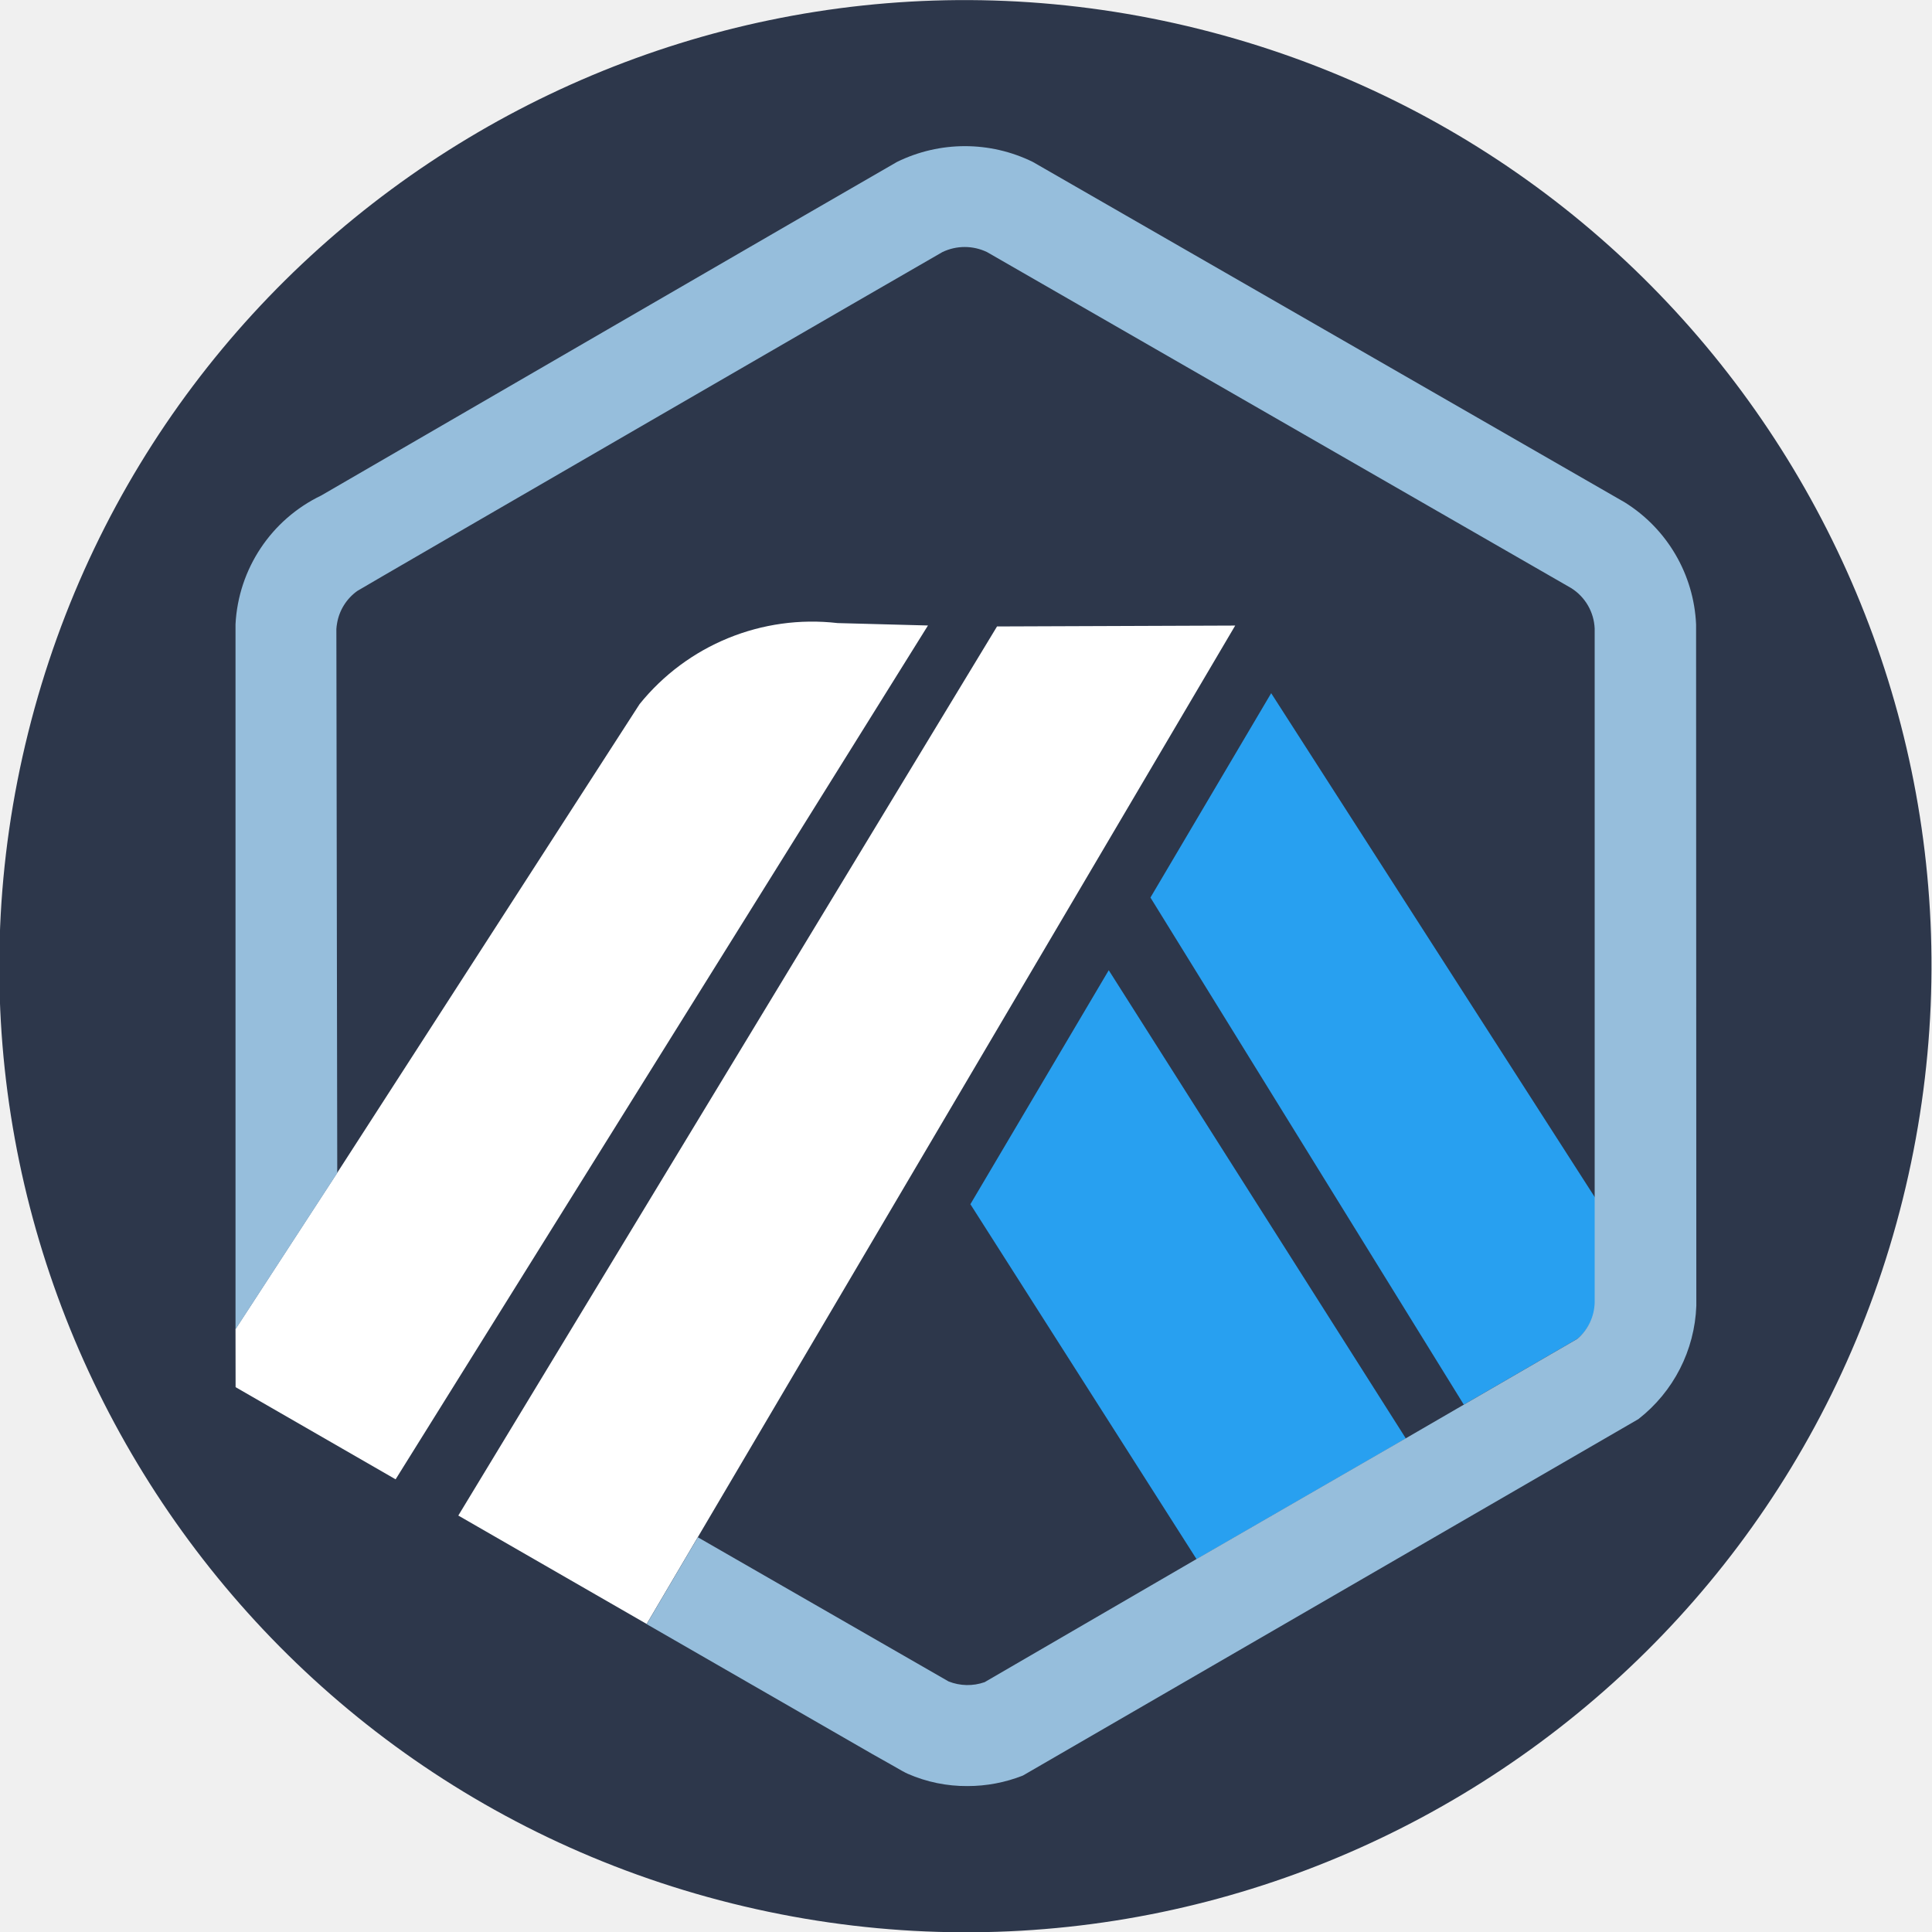
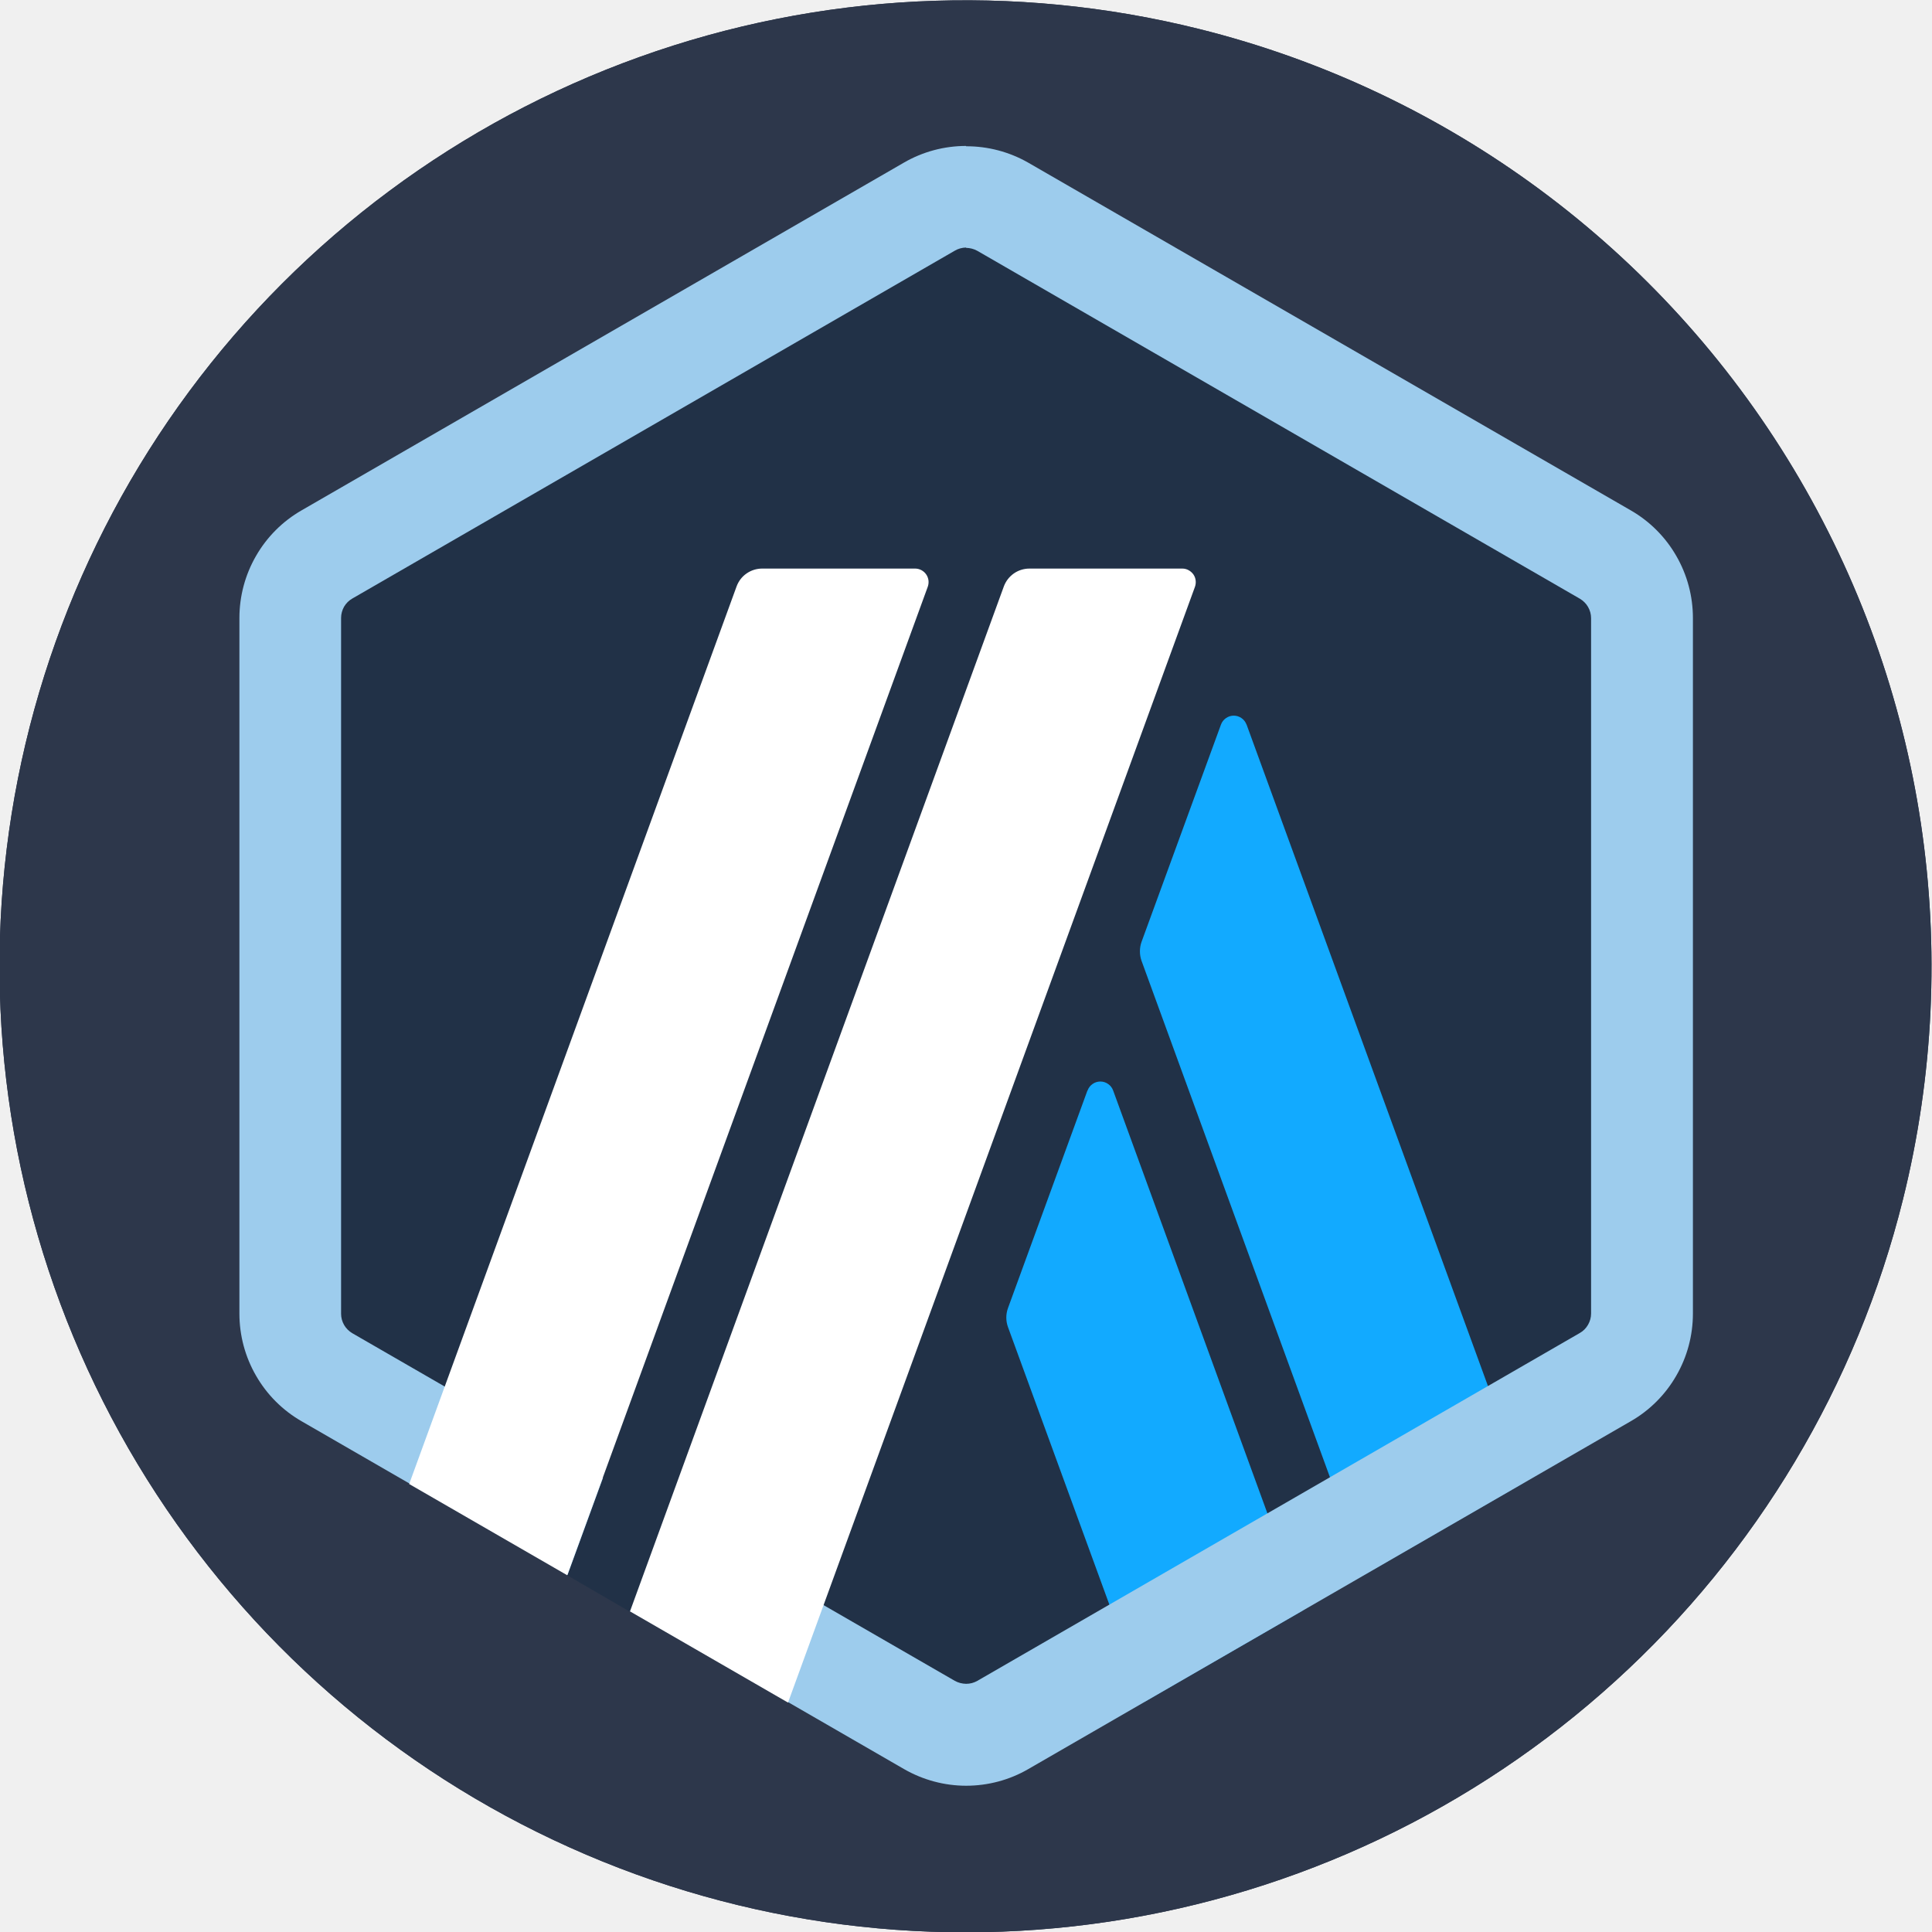
- <svg xmlns="http://www.w3.org/2000/svg" height="24.003" viewBox="0 0 24 24.003" width="24">
-   <path d="m0 0h24v24h-24z" fill="none" />
-   <path d="m23.639 14.9a12 12 0 1 1 -8.739-14.54 12 12 0 0 1 8.739 14.54z" fill="#2d374b" transform="translate(0 .001)" />
-   <path d="m60.186 52.93 1.5-2.539 4.033 6.281v1.205l-.019-8.293a.625.625 0 0 0 -.289-.5l-7.26-4.176a.64.64 0 0 0 -.555 0 .6.6 0 0 0 -.065.038l-.025.016-7.044 4.088-.027.012a.637.637 0 0 0 -.1.061.627.627 0 0 0 -.26.47l.011 6.759 3.756-5.822a2.754 2.754 0 0 1 2.46-1.007l1.123.03-6.619 10.607.78.449 6.694-11.046 2.959-.011-6.677 11.325 2.782 1.6.332.191a.638.638 0 0 0 .448.009l7.362-4.266-1.408.816zm.571 8.221-2.81-4.41 1.715-2.911 3.691 5.817z" fill="#2d374b" transform="translate(-45.891 -41.78)" />
-   <path d="m237.768 261.826 2.81 4.41 2.6-1.5-3.691-5.817z" fill="#28a0f0" transform="translate(-225.712 -246.865)" />
-   <path d="m296.665 184.454v-1.205l-4.033-6.281-1.5 2.539 3.893 6.3 1.408-.816a.624.624 0 0 0 .23-.454z" fill="#28a0f0" transform="translate(-276.839 -168.356)" />
-   <path d="m20.219 165.738 1.988 1.145 6.614-10.608-1.123-.03a2.754 2.754 0 0 0 -2.46 1.007l-3.756 5.822-1.264 1.942z" fill="#fff" transform="translate(-17.292 -148.504)" />
-   <path d="m95.822 156.964-2.959.011-6.693 11.046 2.34 1.347.636-1.079z" fill="#fff" transform="translate(-80.476 -149.192)" />
-   <path d="m38.363 20.958a1.885 1.885 0 0 0 -.885-1.515l-7.355-4.23a1.913 1.913 0 0 0 -1.688 0c-.061.031-7.153 4.144-7.153 4.144a1.882 1.882 0 0 0 -1.065 1.6v8.76l1.264-1.942-.011-6.759a.6.6 0 0 1 .009-.073.622.622 0 0 1 .251-.4c.033-.024 7.246-4.2 7.269-4.21a.64.64 0 0 1 .555 0l7.26 4.176a.625.625 0 0 1 .289.5v8.373a.61.61 0 0 1 -.217.454l-1.408.816-.726.421-2.6 1.5-2.628 1.527a.638.638 0 0 1 -.448-.009l-3.115-1.791-.636 1.079 2.8 1.612.243.137c.1.059.176.1.2.11a1.818 1.818 0 0 0 .743.153 1.871 1.871 0 0 0 .689-.131l7.646-4.428a1.87 1.87 0 0 0 .72-1.408z" fill="#96bedc" transform="translate(-17.291 -13.201)" />
+ <svg xmlns="http://www.w3.org/2000/svg" width="24" height="24" viewBox="0 0 24 24" fill="none">
+   <g clip-path="url(#clip0_409_209)">
+     <path d="M23.639 14.901C23.066 17.205 21.823 19.287 20.066 20.883C18.31 22.48 16.119 23.52 13.771 23.872C11.424 24.223 9.025 23.871 6.878 22.858C4.73 21.846 2.932 20.22 1.709 18.186C0.486 16.151 -0.106 13.8 0.008 11.428C0.122 9.058 0.936 6.773 2.348 4.865C3.76 2.957 5.707 1.511 7.941 0.709C10.175 -0.093 12.597 -0.214 14.9 0.361C17.986 1.131 20.641 3.096 22.279 5.822C23.918 8.549 24.407 11.814 23.639 14.901Z" fill="#2D374B" />
+     <path d="M14.295 11.15L15.795 8.611L19.828 14.892V16.097L19.809 7.804C19.805 7.704 19.776 7.606 19.726 7.519C19.675 7.432 19.605 7.358 19.52 7.304L12.26 3.128C12.173 3.086 12.079 3.065 11.982 3.065C11.886 3.065 11.791 3.086 11.705 3.128C11.682 3.139 11.661 3.152 11.64 3.166L11.615 3.182L4.571 7.27L4.544 7.282C4.509 7.299 4.475 7.32 4.444 7.343C4.369 7.397 4.306 7.467 4.261 7.549C4.216 7.63 4.19 7.72 4.184 7.813L4.195 14.572L7.951 8.75C8.243 8.388 8.621 8.106 9.051 7.93C9.482 7.754 9.949 7.69 10.411 7.743L11.534 7.773L4.915 18.38L5.695 18.829L12.389 7.783L15.348 7.772L8.671 19.097L11.453 20.697L11.785 20.888C11.928 20.945 12.087 20.948 12.233 20.897L19.595 16.631L18.187 17.447L14.295 11.15ZM14.866 19.371L12.056 14.961L13.771 12.05L17.462 17.867L14.866 19.371Z" fill="#2D374B" />
+     <path d="M12.056 14.961L14.866 19.371L17.466 17.871L13.775 12.054L12.056 14.961Z" fill="#28A0F0" />
+     <path d="M19.826 16.098V14.893L15.793 8.612L14.293 11.151L18.186 17.451L19.594 16.635C19.662 16.58 19.718 16.511 19.757 16.433C19.797 16.354 19.82 16.269 19.824 16.181L19.826 16.098Z" fill="#28A0F0" />
+     <path d="M2.927 17.234L4.915 18.379L11.529 7.771L10.406 7.741C9.944 7.688 9.477 7.752 9.046 7.928C8.616 8.104 8.238 8.386 7.946 8.748L4.19 14.57L2.926 16.512L2.927 17.234Z" fill="white" />
+     <path d="M15.346 7.772L12.387 7.783L5.694 18.829L8.034 20.176L8.67 19.097L15.346 7.772Z" fill="white" />
+     <path d="M21.072 7.757C21.058 7.452 20.971 7.154 20.817 6.89C20.662 6.626 20.446 6.404 20.187 6.242L12.832 2.012C12.569 1.883 12.281 1.816 11.988 1.816C11.695 1.816 11.407 1.883 11.144 2.012C11.083 2.043 3.991 6.156 3.991 6.156C3.686 6.302 3.426 6.528 3.239 6.81C3.051 7.091 2.943 7.418 2.926 7.756V16.516L4.19 14.574L4.179 7.815C4.181 7.79 4.184 7.766 4.188 7.742C4.216 7.581 4.306 7.437 4.439 7.342C4.472 7.318 11.685 3.142 11.708 3.132C11.795 3.09 11.889 3.069 11.986 3.069C12.082 3.069 12.177 3.09 12.263 3.132L19.523 7.308C19.608 7.362 19.678 7.436 19.729 7.523C19.779 7.61 19.808 7.707 19.812 7.808V16.181C19.81 16.268 19.79 16.353 19.753 16.431C19.715 16.51 19.661 16.579 19.595 16.635L18.187 17.451L17.461 17.872L14.861 19.372L12.233 20.899C12.088 20.95 11.928 20.947 11.785 20.89L8.67 19.099L8.034 20.178L10.834 21.79L11.077 21.927C11.177 21.986 11.253 22.027 11.277 22.037C11.511 22.14 11.764 22.192 12.02 22.19C12.256 22.19 12.49 22.146 12.709 22.059L20.355 17.631C20.571 17.463 20.747 17.25 20.871 17.007C20.996 16.764 21.065 16.496 21.075 16.223L21.072 7.757Z" fill="#96BEDC" />
+     <g clip-path="url(#clip1_409_209)">
+       <path d="M23.639 14.901C23.066 17.205 21.823 19.287 20.066 20.883C18.31 22.48 16.119 23.52 13.771 23.872C11.424 24.223 9.025 23.871 6.878 22.858C4.73 21.846 2.932 20.22 1.709 18.186C0.486 16.151 -0.106 13.8 0.008 11.428C0.122 9.058 0.936 6.773 2.348 4.865C3.76 2.957 5.707 1.511 7.941 0.709C10.175 -0.093 12.597 -0.214 14.9 0.361C17.986 1.131 20.641 3.096 22.279 5.822C23.918 8.549 24.407 11.814 23.639 14.901Z" fill="#2D374B" />
+       <path d="M3.656 8.009V15.995C3.656 16.245 3.722 16.491 3.847 16.708C3.973 16.925 4.153 17.105 4.37 17.23L11.286 21.224C11.503 21.349 11.749 21.415 11.999 21.415C12.249 21.415 12.495 21.349 12.712 21.224L19.628 17.23C19.845 17.105 20.025 16.925 20.151 16.708C20.276 16.491 20.342 16.245 20.342 15.995V8.009C20.342 7.759 20.276 7.513 20.151 7.296C20.025 7.079 19.845 6.899 19.628 6.774L12.712 2.78C12.495 2.655 12.249 2.589 11.999 2.589C11.749 2.589 11.503 2.655 11.286 2.78L4.368 6.774C4.151 6.899 3.971 7.079 3.846 7.296C3.721 7.513 3.656 7.759 3.656 8.009Z" fill="#213147" />
+       <path d="M13.507 13.551L12.521 16.251C12.494 16.326 12.494 16.409 12.521 16.484L14.221 21.138L16.184 20.005L13.828 13.547C13.816 13.514 13.795 13.486 13.766 13.466C13.738 13.446 13.704 13.435 13.669 13.435C13.634 13.435 13.6 13.446 13.572 13.466C13.543 13.486 13.522 13.514 13.51 13.547L13.507 13.551Z" fill="#12AAFF" />
+       <path d="M15.485 9.002C15.473 8.969 15.452 8.941 15.423 8.921C15.395 8.901 15.361 8.89 15.326 8.89C15.291 8.89 15.257 8.901 15.229 8.921C15.2 8.941 15.179 8.969 15.167 9.002L14.18 11.702C14.154 11.777 14.154 11.859 14.18 11.934L16.96 19.554L18.923 18.421L15.484 8.997L15.485 9.002Z" fill="#12AAFF" />
+       <path d="M12.001 3.079C12.05 3.08 12.098 3.092 12.141 3.116L19.625 7.437C19.667 7.462 19.703 7.497 19.727 7.539C19.752 7.582 19.765 7.63 19.765 7.679V16.317C19.765 16.366 19.752 16.414 19.727 16.457C19.703 16.499 19.668 16.535 19.625 16.559L12.141 20.88C12.098 20.905 12.05 20.917 12.001 20.917C11.952 20.916 11.904 20.904 11.861 20.88L4.377 16.562C4.335 16.537 4.299 16.502 4.275 16.46C4.25 16.417 4.237 16.369 4.237 16.32V7.677C4.237 7.628 4.25 7.58 4.274 7.537C4.299 7.495 4.334 7.459 4.377 7.435L11.861 3.114C11.903 3.089 11.952 3.076 12.001 3.075M12.001 1.813C11.73 1.813 11.464 1.884 11.229 2.02L3.746 6.34C3.511 6.475 3.316 6.67 3.181 6.905C3.045 7.14 2.974 7.406 2.974 7.677V16.318C2.974 16.589 3.045 16.855 3.181 17.09C3.316 17.325 3.511 17.52 3.746 17.655L11.23 21.976C11.465 22.111 11.731 22.183 12.002 22.183C12.273 22.183 12.54 22.112 12.774 21.976L20.258 17.655C20.493 17.52 20.688 17.325 20.823 17.09C20.959 16.855 21.03 16.589 21.03 16.318V7.677C21.03 7.406 20.959 7.14 20.823 6.905C20.688 6.67 20.493 6.475 20.258 6.34L12.772 2.02C12.537 1.886 12.271 1.816 12.001 1.817V1.813Z" fill="#9DCCED" />
+       <path d="M7.048 19.57L7.737 17.684L9.123 18.836L7.823 20.02L7.048 19.57Z" fill="#213147" />
+       <path d="M11.368 7.063H9.468C9.399 7.063 9.331 7.084 9.274 7.124C9.217 7.163 9.174 7.22 9.15 7.285L5.083 18.435L7.046 19.568L11.525 7.289C11.534 7.264 11.537 7.236 11.534 7.21C11.53 7.183 11.521 7.157 11.505 7.135C11.49 7.113 11.469 7.095 11.445 7.082C11.422 7.07 11.395 7.063 11.368 7.063Z" fill="white" />
+       <path d="M14.688 7.063H12.788C12.719 7.063 12.651 7.084 12.594 7.124C12.537 7.164 12.494 7.22 12.47 7.285L7.826 20.017L9.789 21.15L14.844 7.29C14.853 7.265 14.856 7.237 14.853 7.211C14.85 7.184 14.84 7.158 14.825 7.136C14.809 7.114 14.789 7.096 14.765 7.083C14.742 7.07 14.715 7.063 14.688 7.063Z" fill="white" />
+     </g>
+   </g>
+   <defs>
+     <clipPath id="clip0_409_209">
+       <rect width="24" height="24.003" fill="white" />
+     </clipPath>
+     <clipPath id="clip1_409_209">
+       <rect width="24" height="24.003" fill="white" />
+     </clipPath>
+   </defs>
</svg>
